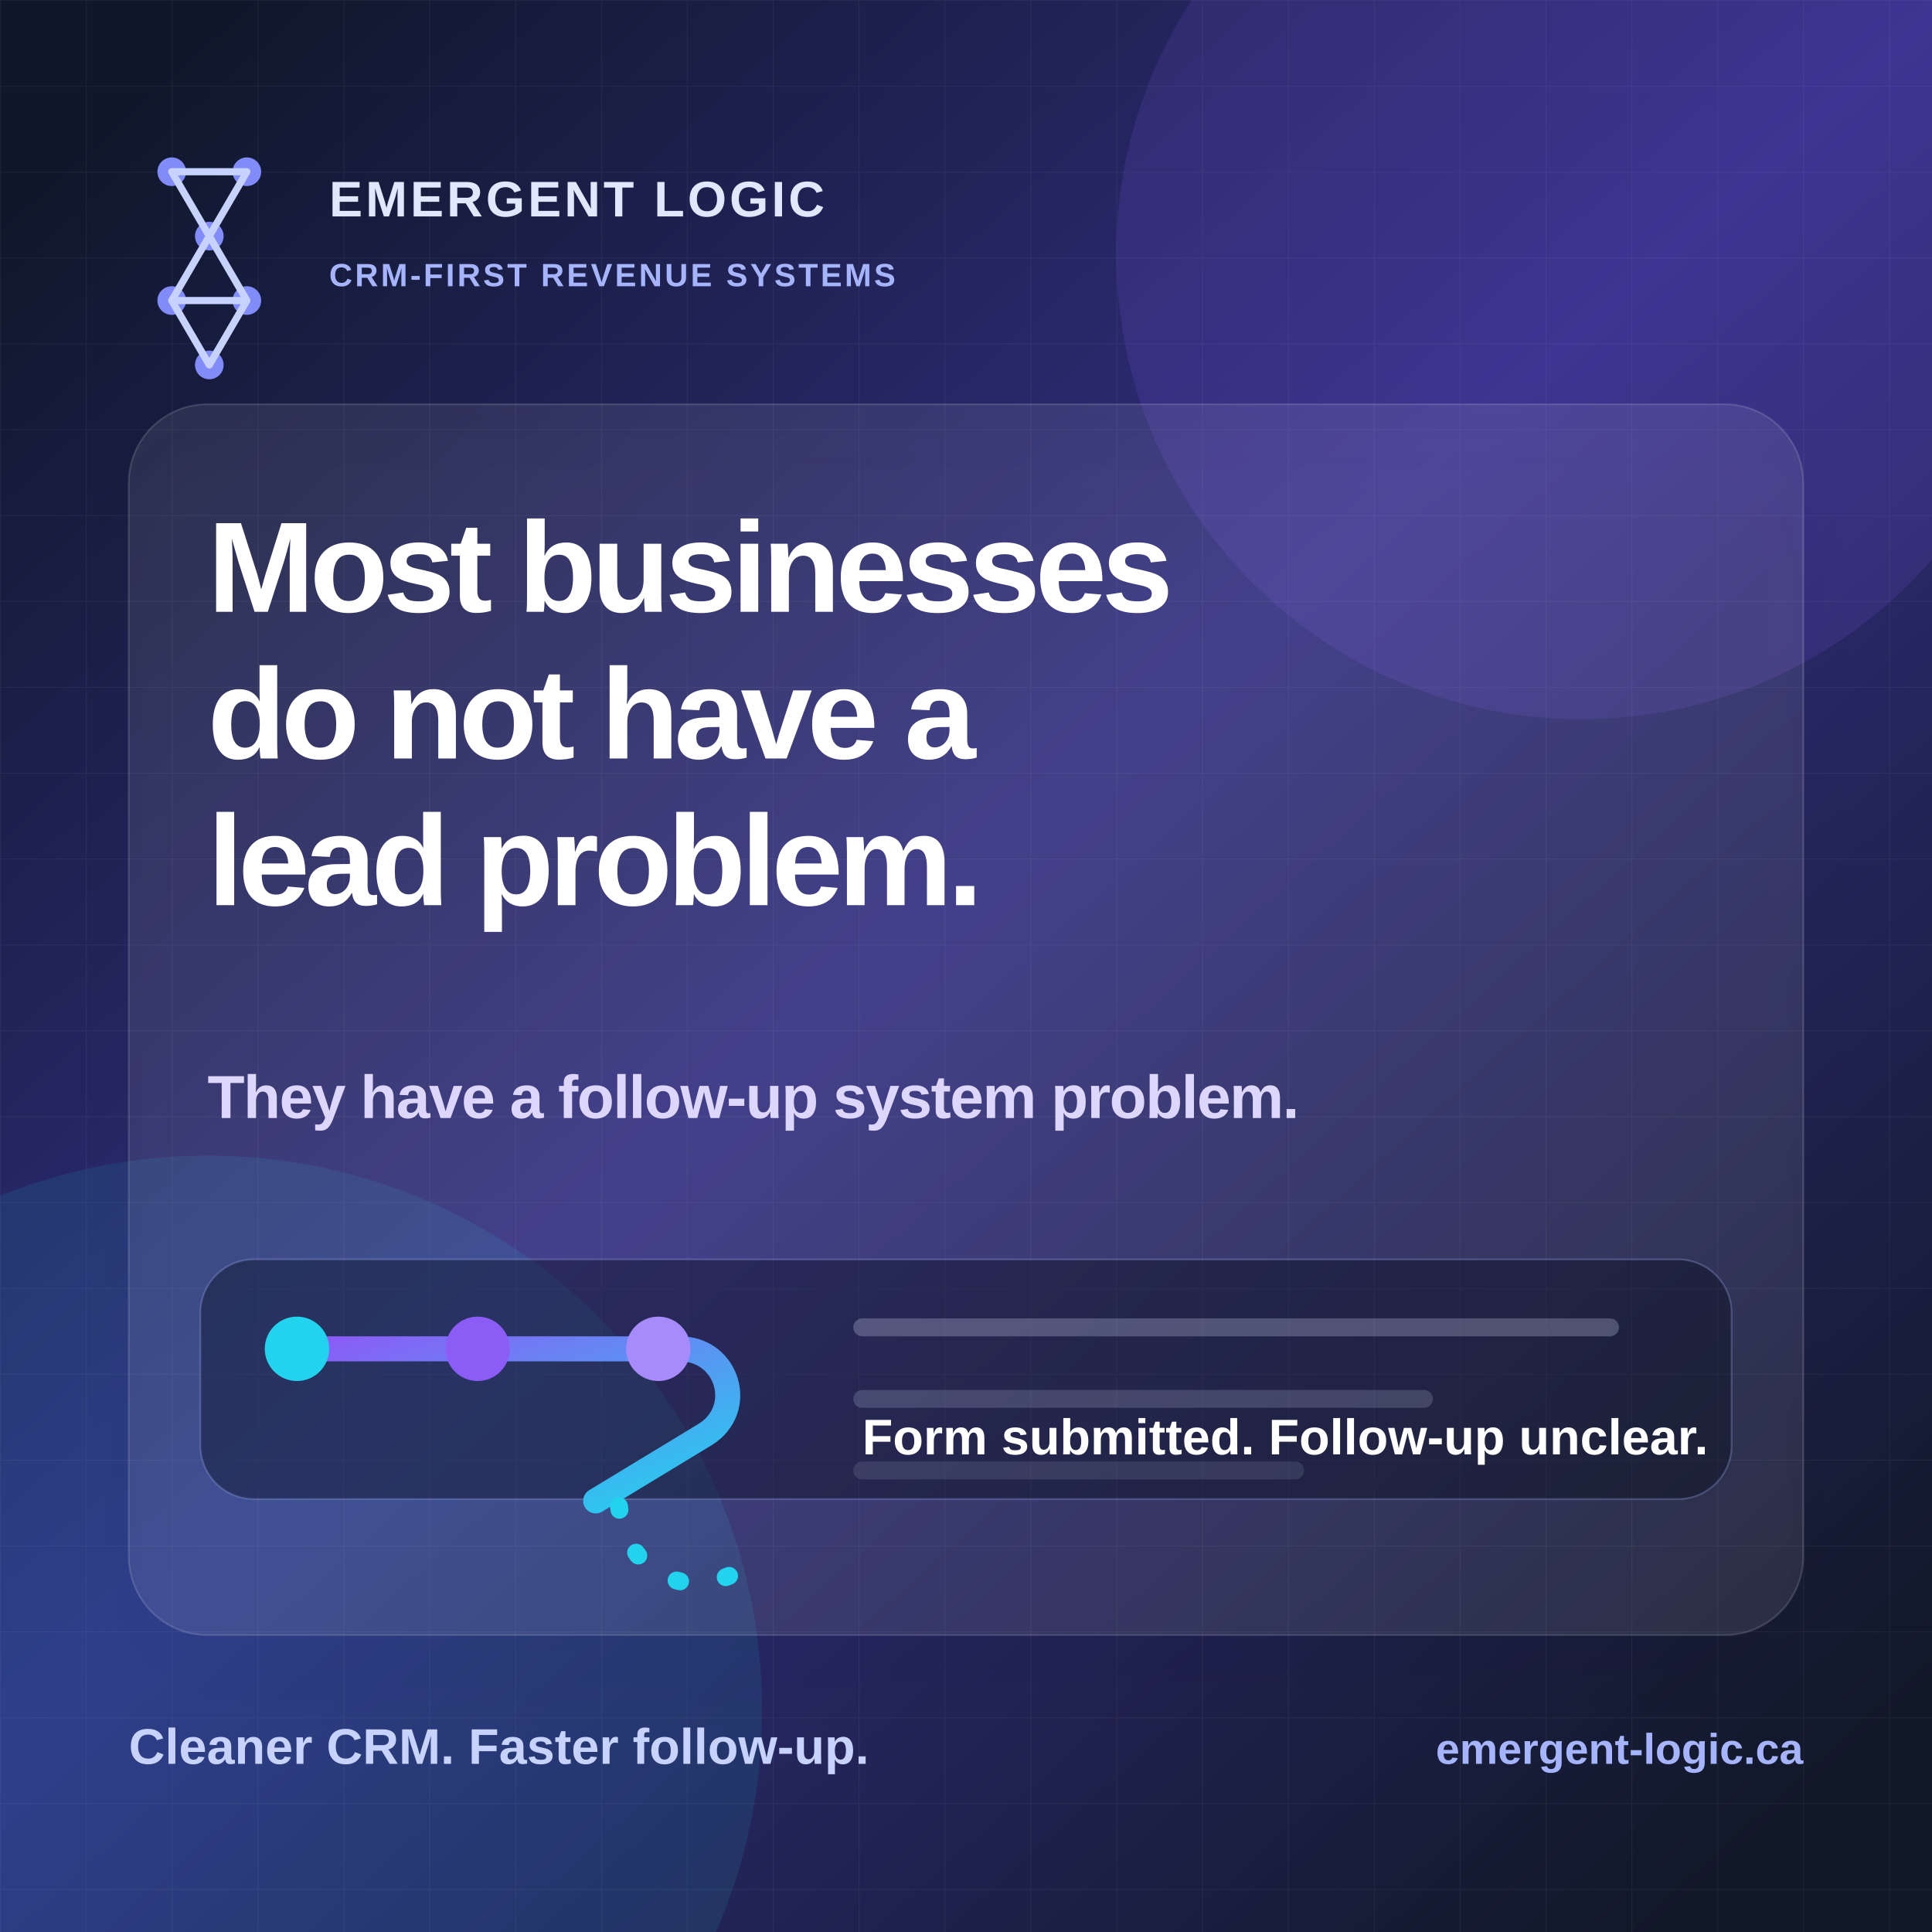
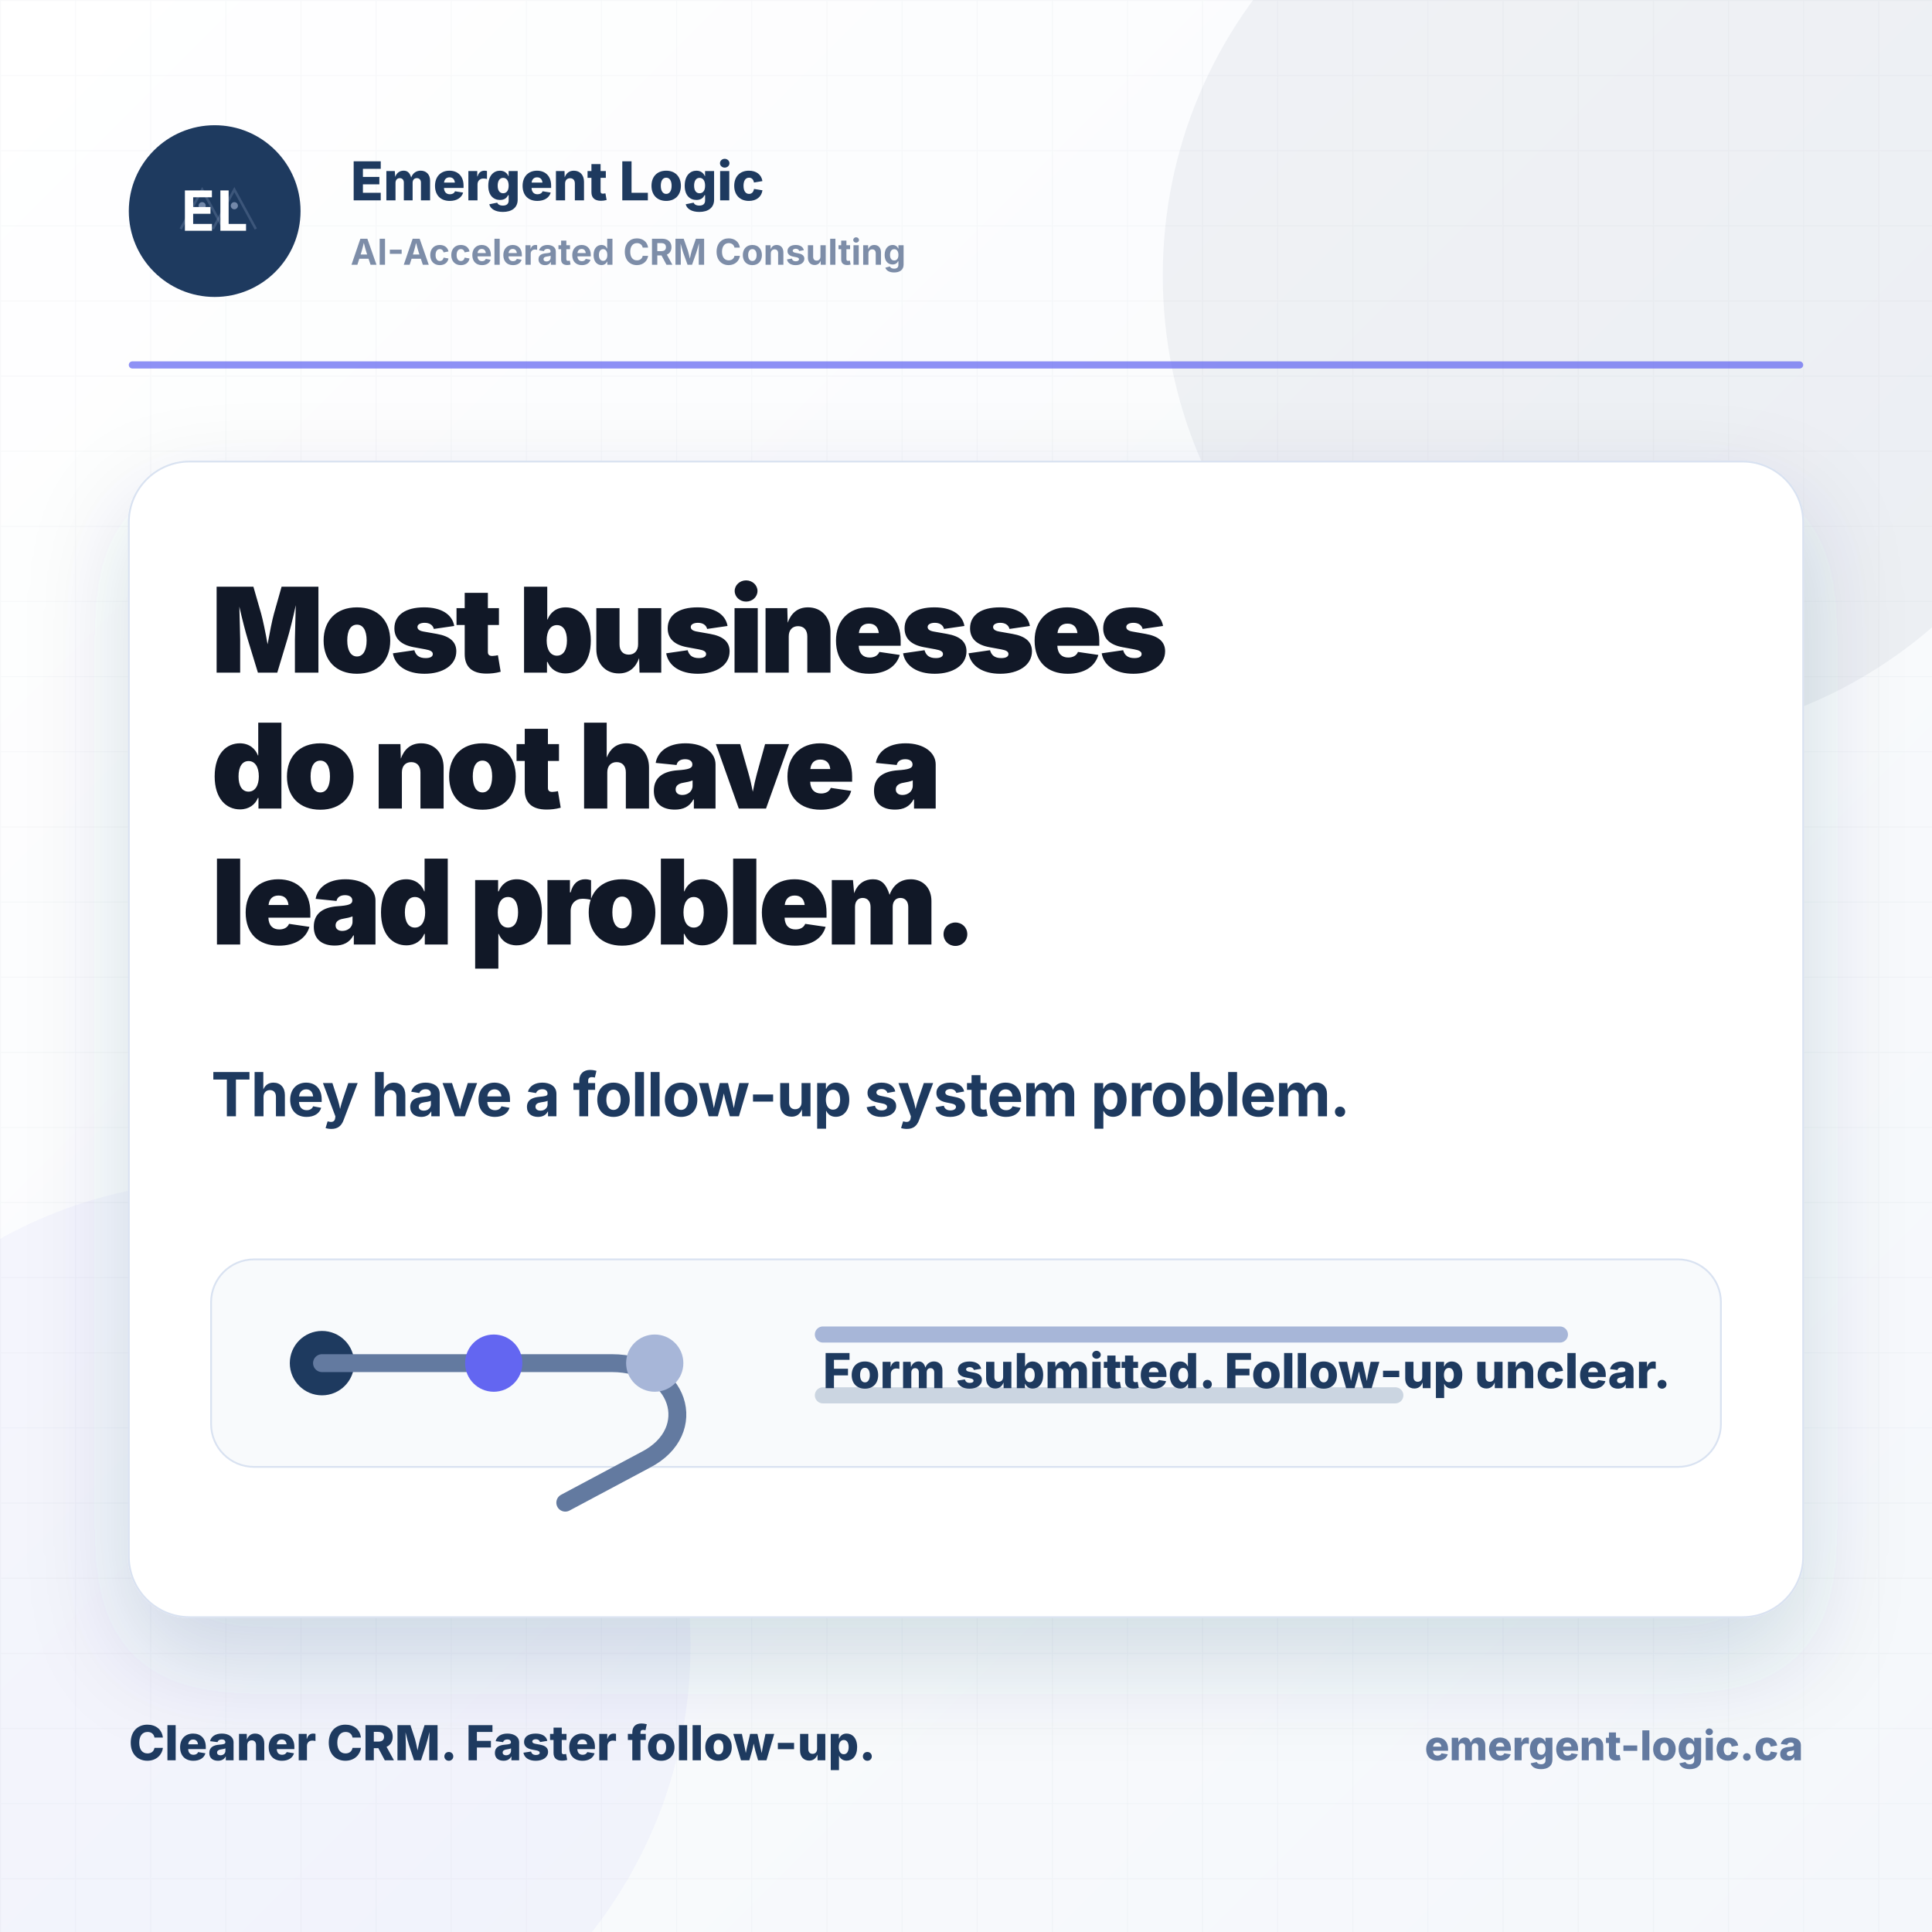
<svg xmlns="http://www.w3.org/2000/svg" width="1080" height="1080" viewBox="0 0 1080 1080" fill="none" role="img" aria-labelledby="title desc">
  <defs>
-     <linearGradient id="bg" x1="80" y1="40" x2="980" y2="1040" gradientUnits="userSpaceOnUse">
-       <stop stop-color="#0F172A" />
-       <stop offset="0.48" stop-color="#312E81" />
-       <stop offset="1" stop-color="#111827" />
+     <linearGradient id="paper" x1="0" y1="0" x2="1080" y2="1080" gradientUnits="userSpaceOnUse">
+       <stop stop-color="#FFFFFF" />
+       <stop offset="1" stop-color="#F4F7FB" />
    </linearGradient>
-     <linearGradient id="accent" x1="0" y1="0" x2="1" y2="1">
-       <stop stop-color="#8B5CF6" />
-       <stop offset="1" stop-color="#22D3EE" />
-     </linearGradient>
-     <filter id="softShadow" x="-20%" y="-20%" width="140%" height="140%">
-       <feDropShadow dx="0" dy="28" stdDeviation="28" flood-color="#020617" flood-opacity="0.35" />
+     <filter id="shadow" x="-20%" y="-20%" width="140%" height="140%">
+       <feDropShadow dx="0" dy="24" stdDeviation="28" flood-color="#1E3A5F" flood-opacity="0.16" />
    </filter>
-     <pattern id="grid" width="48" height="48" patternUnits="userSpaceOnUse">
-       <path d="M48 0H0V48" stroke="white" stroke-opacity="0.05" stroke-width="1" />
+     <pattern id="grid" width="42" height="42" patternUnits="userSpaceOnUse">
+       <path d="M42 0H0V42" stroke="#1E3A5F" stroke-opacity="0.035" stroke-width="1" />
    </pattern>
  </defs>
-   <rect width="1080" height="1080" fill="url(#bg)" />
+   <rect width="1080" height="1080" fill="url(#paper)" />
  <rect width="1080" height="1080" fill="url(#grid)" />
-   <circle cx="884" cy="142" r="260" fill="#8B5CF6" opacity="0.14" />
-   <circle cx="116" cy="956" r="310" fill="#22D3EE" opacity="0.1" />
-   <g transform="translate(72 72)">
-     <circle cx="24" cy="24" r="8" fill="#818CF8" />
-     <circle cx="66" cy="24" r="8" fill="#818CF8" />
-     <circle cx="45" cy="60" r="8" fill="#818CF8" />
-     <circle cx="24" cy="96" r="8" fill="#818CF8" />
-     <circle cx="66" cy="96" r="8" fill="#818CF8" />
-     <circle cx="45" cy="132" r="8" fill="#818CF8" />
-     <path d="M24 24L66 24L45 60L24 24ZM45 60L24 96L66 96L45 60ZM24 96L45 132L66 96" stroke="#C7D2FE" stroke-width="4" stroke-linecap="round" stroke-linejoin="round" />
-     <text x="112" y="49" fill="#E0E7FF" font-family="Arial, Helvetica, sans-serif" font-size="28" font-weight="700" letter-spacing="0.06em">EMERGENT LOGIC</text>
-     <text x="112" y="88" fill="#A5B4FC" font-family="Arial, Helvetica, sans-serif" font-size="18" font-weight="600" letter-spacing="0.08em">CRM-FIRST REVENUE SYSTEMS</text>
+   <circle cx="910" cy="154" r="260" fill="#1E3A5F" opacity="0.055" />
+   <circle cx="126" cy="920" r="260" fill="#6366F1" opacity="0.05" />
+   <g transform="translate(72 70)">
+     <circle cx="48" cy="48" r="48" fill="#1E3A5F" />
+     <path d="M29 58L41 36L53 58" stroke="#7D91B3" stroke-opacity="0.32" stroke-width="1.4" />
+     <path d="M47 58L59 36L71 58" stroke="#7D91B3" stroke-opacity="0.32" stroke-width="1.4" />
+     <circle cx="41" cy="45" r="2" fill="#B8C8E6" fill-opacity="0.55" />
+     <circle cx="59" cy="45" r="2" fill="#B8C8E6" fill-opacity="0.55" />
+     <text x="48" y="59" text-anchor="middle" fill="white" font-family="Inter, Arial, sans-serif" font-size="31" font-weight="700" letter-spacing="1">EL</text>
+     <text x="124" y="42" fill="#1E3A5F" font-family="Inter, Arial, sans-serif" font-size="30" font-weight="800">Emergent Logic</text>
+     <text x="124" y="78" fill="#7D8DA8" font-family="Inter, Arial, sans-serif" font-size="20" font-weight="700">AI-Accelerated CRM Consulting</text>
  </g>
-   <g filter="url(#softShadow)">
-     <rect x="72" y="226" width="936" height="688" rx="44" fill="white" fill-opacity="0.08" stroke="white" stroke-opacity="0.14" />
+   <rect x="72" y="202" width="936" height="4" rx="2" fill="#6366F1" opacity="0.72" />
+   <g filter="url(#shadow)">
+     <rect x="72" y="258" width="936" height="646" rx="34" fill="#FFFFFF" stroke="#D9E2F1" />
  </g>
-   <text x="116" y="342" fill="white" font-family="Arial, Helvetica, sans-serif" font-size="72" font-weight="800" letter-spacing="-0.04em">
-     <tspan x="116" dy="0">Most businesses</tspan>
-     <tspan x="116" dy="82">do not have a</tspan>
-     <tspan x="116" dy="82">lead problem.</tspan>
+   <text x="118" y="376" fill="#111827" font-family="Inter, Arial, sans-serif" font-size="66" font-weight="850" letter-spacing="-2.2">
+     <tspan x="118" dy="0">Most businesses</tspan>
+     <tspan x="118" dy="76">do not have a</tspan>
+     <tspan x="118" dy="76">lead problem.</tspan>
  </text>
-   <text x="116" y="625" fill="#DDD6FE" font-family="Arial, Helvetica, sans-serif" font-size="34" font-weight="600" letter-spacing="-0.02em">
-     <tspan x="116" dy="0">They have a follow-up system problem.</tspan>
+   <text x="118" y="624" fill="#1E3A5F" font-family="Inter, Arial, sans-serif" font-size="34" font-weight="750" letter-spacing="-0.5">
+     They have a follow-up system problem.
  </text>
-   <g transform="translate(112 704)">
-     <rect x="0" y="0" width="856" height="134" rx="30" fill="#020617" fill-opacity="0.38" stroke="#A5B4FC" stroke-opacity="0.28" />
-     <path d="M54 50H268C295 50 305 84 282 98L221 135" stroke="url(#accent)" stroke-width="14" stroke-linecap="round" />
-     <circle cx="54" cy="50" r="18" fill="#22D3EE" />
-     <circle cx="155" cy="50" r="18" fill="#8B5CF6" />
-     <circle cx="256" cy="50" r="18" fill="#A78BFA" />
-     <path d="M370 38H788" stroke="#E0E7FF" stroke-opacity="0.25" stroke-width="10" stroke-linecap="round" />
-     <path d="M370 78H684" stroke="#E0E7FF" stroke-opacity="0.18" stroke-width="10" stroke-linecap="round" />
-     <path d="M370 118H612" stroke="#E0E7FF" stroke-opacity="0.12" stroke-width="10" stroke-linecap="round" />
-     <path d="M234 138C238 176 274 194 308 170" stroke="#22D3EE" stroke-width="10" stroke-linecap="round" stroke-dasharray="2 26" />
-     <text x="370" y="109" fill="#FFFFFF" font-family="Arial, Helvetica, sans-serif" font-size="28" font-weight="700">Form submitted. Follow-up unclear.</text>
+   <g transform="translate(118 704)">
+     <rect width="844" height="116" rx="24" fill="#F8FAFC" stroke="#D9E2F1" />
+     <circle cx="62" cy="58" r="18" fill="#1E3A5F" />
+     <path d="M62 58H224C262 58 274 96 243 112L198 136" stroke="#637AA0" stroke-width="10" stroke-linecap="round" />
+     <circle cx="158" cy="58" r="16" fill="#6366F1" />
+     <circle cx="248" cy="58" r="16" fill="#A7B6D8" />
+     <path d="M342 42H754" stroke="#A7B6D8" stroke-width="9" stroke-linecap="round" />
+     <path d="M342 76H662" stroke="#CBD5E1" stroke-width="9" stroke-linecap="round" />
+     <text x="342" y="72" fill="#1E3A5F" font-family="Inter, Arial, sans-serif" font-size="27" font-weight="800">Form submitted. Follow-up unclear.</text>
  </g>
-   <text x="72" y="986" fill="#C7D2FE" font-family="Arial, Helvetica, sans-serif" font-size="28" font-weight="700">Cleaner CRM. Faster follow-up.</text>
-   <text x="1008" y="986" fill="#A5B4FC" font-family="Arial, Helvetica, sans-serif" font-size="24" font-weight="700" text-anchor="end">emergent-logic.ca</text>
+   <text x="72" y="984" fill="#1E3A5F" font-family="Inter, Arial, sans-serif" font-size="27" font-weight="800">Cleaner CRM. Faster follow-up.</text>
+   <text x="1008" y="984" fill="#637AA0" font-family="Inter, Arial, sans-serif" font-size="23" font-weight="800" text-anchor="end">emergent-logic.ca</text>
</svg>
